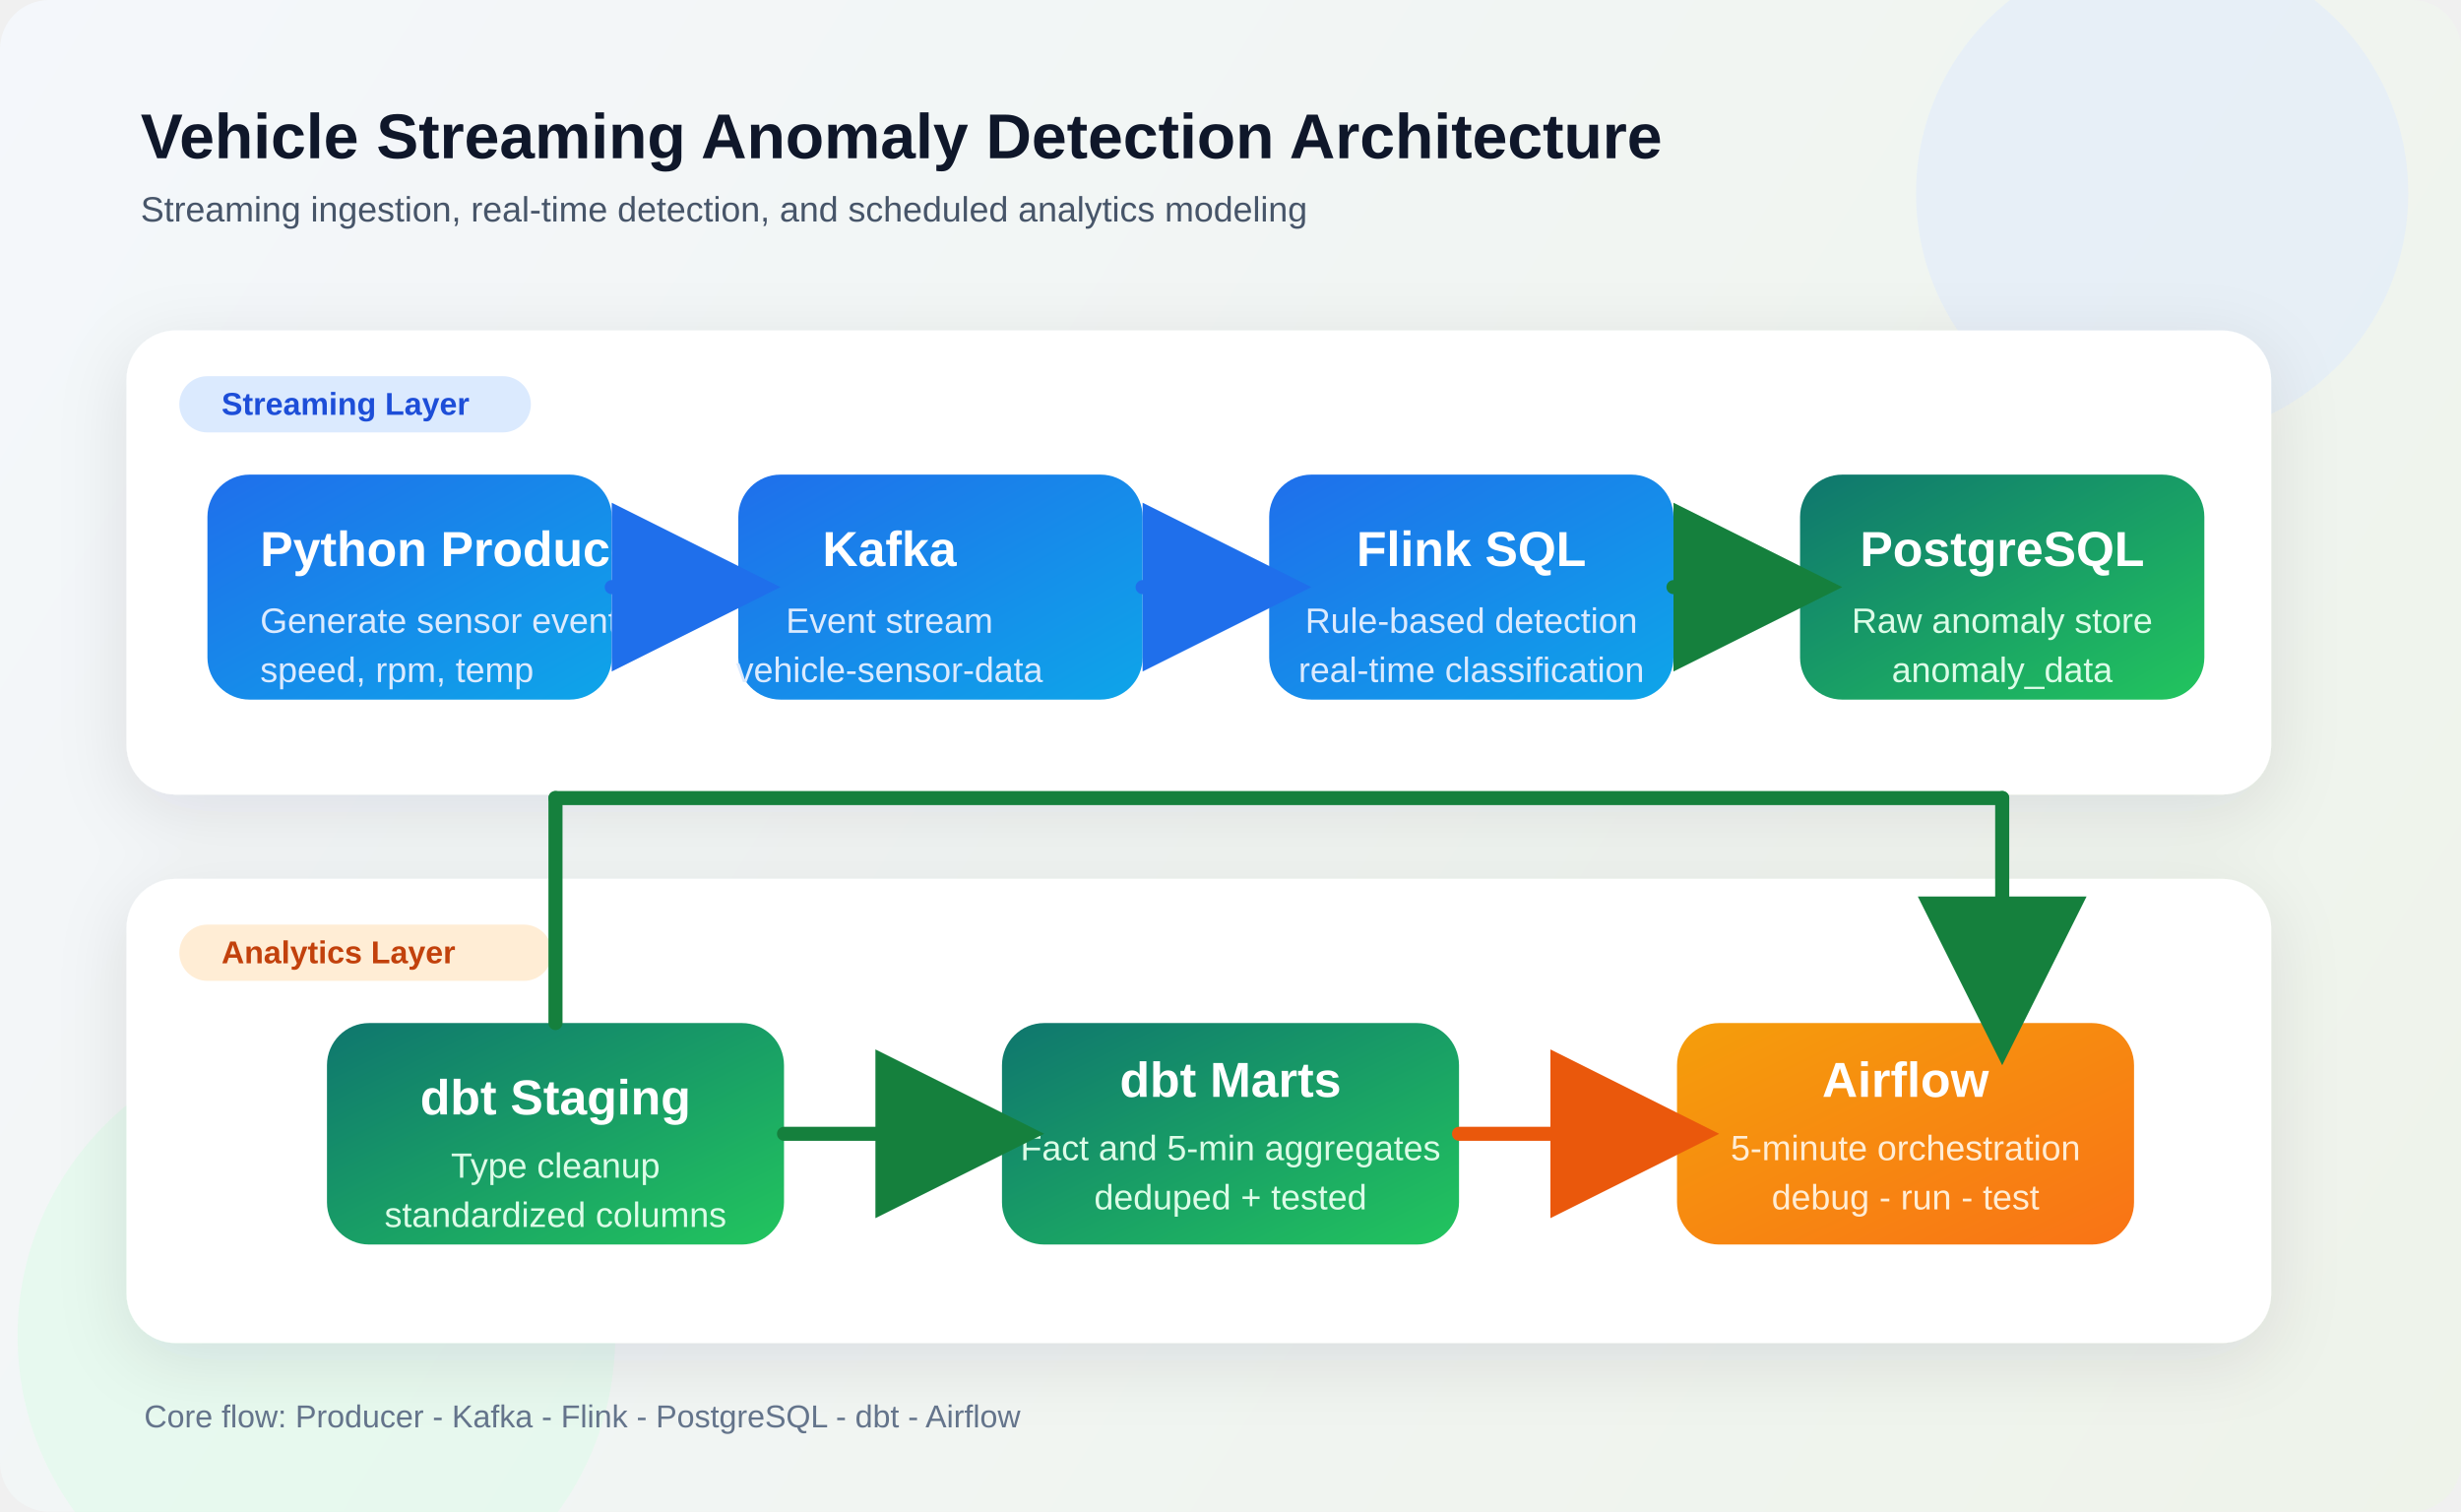
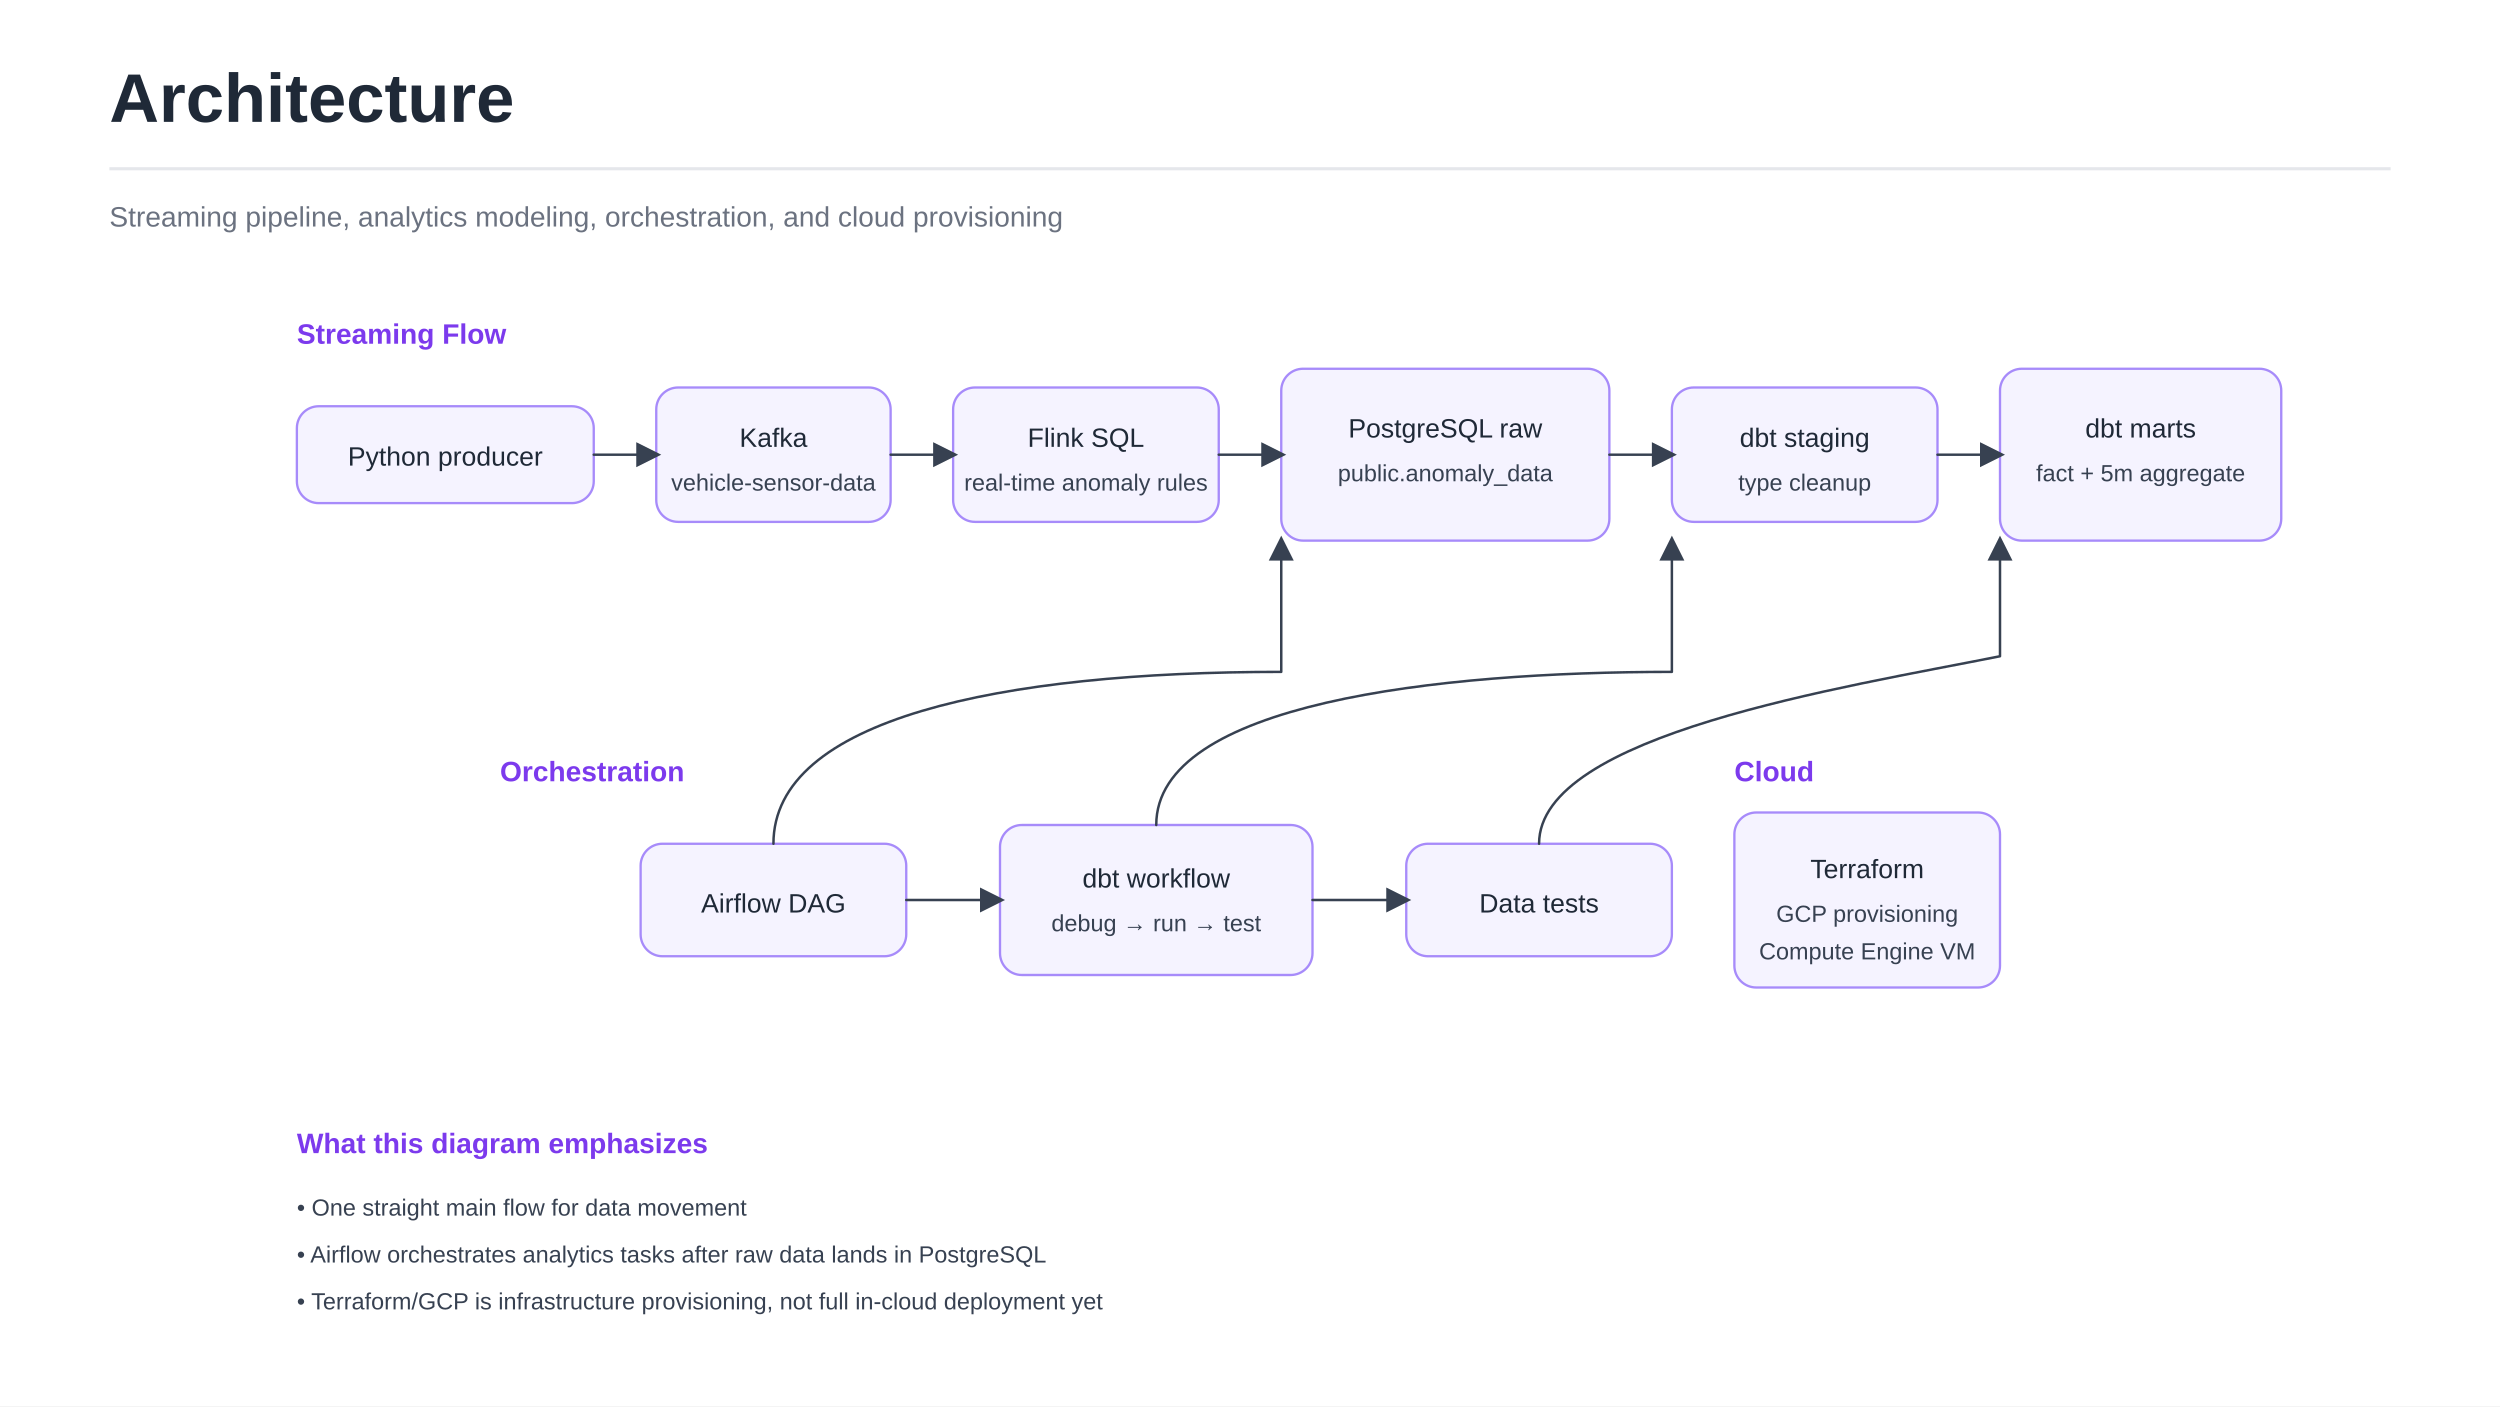
- <svg xmlns="http://www.w3.org/2000/svg" width="1400" height="860" viewBox="0 0 1400 860" fill="none">
+ <svg xmlns="http://www.w3.org/2000/svg" width="1600" height="900" viewBox="0 0 1600 900" fill="none">
  <defs>
-     <linearGradient id="bg" x1="0" y1="0" x2="1400" y2="860" gradientUnits="userSpaceOnUse">
-       <stop stop-color="#F4F7FB" />
-       <stop offset="1" stop-color="#EEF3EA" />
-     </linearGradient>
-     <linearGradient id="stream" x1="0" y1="0" x2="1" y2="1">
-       <stop stop-color="#1F6FEB" />
-       <stop offset="1" stop-color="#0EA5E9" />
-     </linearGradient>
-     <linearGradient id="warehouse" x1="0" y1="0" x2="1" y2="1">
-       <stop stop-color="#0F766E" />
-       <stop offset="1" stop-color="#22C55E" />
-     </linearGradient>
-     <linearGradient id="orchestration" x1="0" y1="0" x2="1" y2="1">
-       <stop stop-color="#F59E0B" />
-       <stop offset="1" stop-color="#F97316" />
-     </linearGradient>
-     <filter id="shadow" x="-40" y="-40" width="1480" height="940" filterUnits="userSpaceOnUse" color-interpolation-filters="sRGB">
-       <feDropShadow dx="0" dy="10" stdDeviation="20" flood-color="#0F172A" flood-opacity="0.10" />
-     </filter>
-     <marker id="arrowBlue" markerWidth="12" markerHeight="12" refX="9" refY="6" orient="auto">
-       <path d="M0 0L12 6L0 12V0Z" fill="#1F6FEB" />
+     <marker id="arrow" markerWidth="10" markerHeight="10" refX="8" refY="5" orient="auto">
+       <path d="M0 0L10 5L0 10V0Z" fill="#374151" />
    </marker>
-     <marker id="arrowGreen" markerWidth="12" markerHeight="12" refX="9" refY="6" orient="auto">
-       <path d="M0 0L12 6L0 12V0Z" fill="#15803D" />
-     </marker>
-     <marker id="arrowOrange" markerWidth="12" markerHeight="12" refX="9" refY="6" orient="auto">
-       <path d="M0 0L12 6L0 12V0Z" fill="#EA580C" />
-     </marker>
+     <style>
+       .title { font: 700 44px Arial, Helvetica, sans-serif; fill: #1F2937; }
+       .subtitle { font: 400 18px Arial, Helvetica, sans-serif; fill: #6B7280; }
+       .label { font: 500 17px Arial, Helvetica, sans-serif; fill: #1F2937; }
+       .small { font: 400 15px Arial, Helvetica, sans-serif; fill: #374151; }
+       .box { fill: #F5F3FF; stroke: #A78BFA; stroke-width: 1.5; rx: 14; }
+       .line { stroke: #374151; stroke-width: 1.6; fill: none; stroke-linecap: round; stroke-linejoin: round; }
+       .section { font: 600 18px Arial, Helvetica, sans-serif; fill: #7C3AED; }
+     </style>
  </defs>
-   <rect width="1400" height="860" rx="28" fill="url(#bg)" />
-   <g opacity="0.5">
-     <circle cx="1230" cy="110" r="140" fill="#DDEAFE" />
-     <circle cx="180" cy="760" r="170" fill="#DCFCE7" />
-   </g>
-   <text x="80" y="90" fill="#0F172A" font-family="Arial, Helvetica, sans-serif" font-size="36" font-weight="700">
-     Vehicle Streaming Anomaly Detection Architecture
-   </text>
-   <text x="80" y="126" fill="#475569" font-family="Arial, Helvetica, sans-serif" font-size="20">
-     Streaming ingestion, real-time detection, and scheduled analytics modeling
-   </text>
-   <g filter="url(#shadow)">
-     <rect x="72" y="188" width="1220" height="264" rx="28" fill="white" />
-     <rect x="72" y="500" width="1220" height="264" rx="28" fill="white" />
-   </g>
-   <rect x="102" y="214" width="200" height="32" rx="16" fill="#DBEAFE" />
-   <text x="126" y="236" fill="#1D4ED8" font-family="Arial, Helvetica, sans-serif" font-size="18" font-weight="700">
-     Streaming Layer
-   </text>
-   <rect x="102" y="526" width="212" height="32" rx="16" fill="#FFEDD5" />
-   <text x="126" y="548" fill="#C2410C" font-family="Arial, Helvetica, sans-serif" font-size="18" font-weight="700">
-     Analytics Layer
-   </text>
-   <g>
-     <rect x="118" y="270" width="230" height="128" rx="24" fill="url(#stream)" />
-     <text x="148" y="322" fill="white" font-family="Arial, Helvetica, sans-serif" font-size="28" font-weight="700">Python Producer</text>
-     <text x="148" y="360" fill="#DBEAFE" font-family="Arial, Helvetica, sans-serif" font-size="20">Generate sensor events</text>
-     <text x="148" y="388" fill="#DBEAFE" font-family="Arial, Helvetica, sans-serif" font-size="20">speed, rpm, temp</text>
-   </g>
-   <g>
-     <rect x="420" y="270" width="230" height="128" rx="24" fill="url(#stream)" />
-     <text x="506" y="322" text-anchor="middle" fill="white" font-family="Arial, Helvetica, sans-serif" font-size="28" font-weight="700">Kafka</text>
-     <text x="506" y="360" text-anchor="middle" fill="#DBEAFE" font-family="Arial, Helvetica, sans-serif" font-size="20">Event stream</text>
-     <text x="506" y="388" text-anchor="middle" fill="#DBEAFE" font-family="Arial, Helvetica, sans-serif" font-size="20">vehicle-sensor-data</text>
-   </g>
-   <g>
-     <rect x="722" y="270" width="230" height="128" rx="24" fill="url(#stream)" />
-     <text x="837" y="322" text-anchor="middle" fill="white" font-family="Arial, Helvetica, sans-serif" font-size="28" font-weight="700">Flink SQL</text>
-     <text x="837" y="360" text-anchor="middle" fill="#DBEAFE" font-family="Arial, Helvetica, sans-serif" font-size="20">Rule-based detection</text>
-     <text x="837" y="388" text-anchor="middle" fill="#DBEAFE" font-family="Arial, Helvetica, sans-serif" font-size="20">real-time classification</text>
-   </g>
-   <g>
-     <rect x="1024" y="270" width="230" height="128" rx="24" fill="url(#warehouse)" />
-     <text x="1139" y="322" text-anchor="middle" fill="white" font-family="Arial, Helvetica, sans-serif" font-size="28" font-weight="700">PostgreSQL</text>
-     <text x="1139" y="360" text-anchor="middle" fill="#DCFCE7" font-family="Arial, Helvetica, sans-serif" font-size="20">Raw anomaly store</text>
-     <text x="1139" y="388" text-anchor="middle" fill="#DCFCE7" font-family="Arial, Helvetica, sans-serif" font-size="20">anomaly_data</text>
-   </g>
-   <line x1="348" y1="334" x2="420" y2="334" stroke="#1F6FEB" stroke-width="8" stroke-linecap="round" marker-end="url(#arrowBlue)" />
-   <line x1="650" y1="334" x2="722" y2="334" stroke="#1F6FEB" stroke-width="8" stroke-linecap="round" marker-end="url(#arrowBlue)" />
-   <line x1="952" y1="334" x2="1024" y2="334" stroke="#15803D" stroke-width="8" stroke-linecap="round" marker-end="url(#arrowGreen)" />
-   <g>
-     <rect x="186" y="582" width="260" height="126" rx="24" fill="url(#warehouse)" />
-     <text x="316" y="634" text-anchor="middle" fill="white" font-family="Arial, Helvetica, sans-serif" font-size="28" font-weight="700">dbt Staging</text>
-     <text x="316" y="670" text-anchor="middle" fill="#DCFCE7" font-family="Arial, Helvetica, sans-serif" font-size="20">Type cleanup</text>
-     <text x="316" y="698" text-anchor="middle" fill="#DCFCE7" font-family="Arial, Helvetica, sans-serif" font-size="20">standardized columns</text>
-   </g>
-   <g>
-     <rect x="570" y="582" width="260" height="126" rx="24" fill="url(#warehouse)" />
-     <text x="700" y="624" text-anchor="middle" fill="white" font-family="Arial, Helvetica, sans-serif" font-size="28" font-weight="700">dbt Marts</text>
-     <text x="700" y="660" text-anchor="middle" fill="#DCFCE7" font-family="Arial, Helvetica, sans-serif" font-size="20">Fact and 5-min aggregates</text>
-     <text x="700" y="688" text-anchor="middle" fill="#DCFCE7" font-family="Arial, Helvetica, sans-serif" font-size="20">deduped + tested</text>
-   </g>
-   <g>
-     <rect x="954" y="582" width="260" height="126" rx="24" fill="url(#orchestration)" />
-     <text x="1084" y="624" text-anchor="middle" fill="white" font-family="Arial, Helvetica, sans-serif" font-size="28" font-weight="700">Airflow</text>
-     <text x="1084" y="660" text-anchor="middle" fill="#FFEDD5" font-family="Arial, Helvetica, sans-serif" font-size="20">5-minute orchestration</text>
-     <text x="1084" y="688" text-anchor="middle" fill="#FFEDD5" font-family="Arial, Helvetica, sans-serif" font-size="20">debug - run - test</text>
-   </g>
-   <line x1="316" y1="582" x2="316" y2="454" stroke="#15803D" stroke-width="8" stroke-linecap="round" />
-   <line x1="316" y1="454" x2="1139" y2="454" stroke="#15803D" stroke-width="8" stroke-linecap="round" />
-   <line x1="1139" y1="454" x2="1139" y2="582" stroke="#15803D" stroke-width="8" stroke-linecap="round" marker-end="url(#arrowGreen)" />
-   <line x1="446" y1="645" x2="570" y2="645" stroke="#15803D" stroke-width="8" stroke-linecap="round" marker-end="url(#arrowGreen)" />
-   <line x1="830" y1="645" x2="954" y2="645" stroke="#EA580C" stroke-width="8" stroke-linecap="round" marker-end="url(#arrowOrange)" />
-   <text x="82" y="812" fill="#64748B" font-family="Arial, Helvetica, sans-serif" font-size="18">
-     Core flow: Producer - Kafka - Flink - PostgreSQL - dbt - Airflow
-   </text>
+   <rect width="1600" height="900" fill="white" />
+   <text x="70" y="78" class="title">Architecture</text>
+   <line x1="70" y1="108" x2="1530" y2="108" stroke="#E5E7EB" stroke-width="2" />
+   <text x="70" y="145" class="subtitle">Streaming pipeline, analytics modeling, orchestration, and cloud provisioning</text>
+   <text x="190" y="220" class="section">Streaming Flow</text>
+   <text x="320" y="500" class="section">Orchestration</text>
+   <text x="1110" y="500" class="section">Cloud</text>
+   <rect x="190" y="260" width="190" height="62" class="box" />
+   <text x="285" y="298" text-anchor="middle" class="label">Python producer</text>
+   <rect x="420" y="248" width="150" height="86" class="box" />
+   <text x="495" y="286" text-anchor="middle" class="label">Kafka</text>
+   <text x="495" y="314" text-anchor="middle" class="small">vehicle-sensor-data</text>
+   <rect x="610" y="248" width="170" height="86" class="box" />
+   <text x="695" y="286" text-anchor="middle" class="label">Flink SQL</text>
+   <text x="695" y="314" text-anchor="middle" class="small">real-time anomaly rules</text>
+   <rect x="820" y="236" width="210" height="110" class="box" />
+   <text x="925" y="280" text-anchor="middle" class="label">PostgreSQL raw</text>
+   <text x="925" y="308" text-anchor="middle" class="small">public.anomaly_data</text>
+   <rect x="1070" y="248" width="170" height="86" class="box" />
+   <text x="1155" y="286" text-anchor="middle" class="label">dbt staging</text>
+   <text x="1155" y="314" text-anchor="middle" class="small">type cleanup</text>
+   <rect x="1280" y="236" width="180" height="110" class="box" />
+   <text x="1370" y="280" text-anchor="middle" class="label">dbt marts</text>
+   <text x="1370" y="308" text-anchor="middle" class="small">fact + 5m aggregate</text>
+   <line x1="380" y1="291" x2="420" y2="291" class="line" marker-end="url(#arrow)" />
+   <line x1="570" y1="291" x2="610" y2="291" class="line" marker-end="url(#arrow)" />
+   <line x1="780" y1="291" x2="820" y2="291" class="line" marker-end="url(#arrow)" />
+   <line x1="1030" y1="291" x2="1070" y2="291" class="line" marker-end="url(#arrow)" />
+   <line x1="1240" y1="291" x2="1280" y2="291" class="line" marker-end="url(#arrow)" />
+   <rect x="410" y="540" width="170" height="72" class="box" />
+   <text x="495" y="584" text-anchor="middle" class="label">Airflow DAG</text>
+   <rect x="640" y="528" width="200" height="96" class="box" />
+   <text x="740" y="568" text-anchor="middle" class="label">dbt workflow</text>
+   <text x="740" y="596" text-anchor="middle" class="small">debug → run → test</text>
+   <rect x="900" y="540" width="170" height="72" class="box" />
+   <text x="985" y="584" text-anchor="middle" class="label">Data tests</text>
+   <line x1="580" y1="576" x2="640" y2="576" class="line" marker-end="url(#arrow)" />
+   <line x1="840" y1="576" x2="900" y2="576" class="line" marker-end="url(#arrow)" />
+   <path d="M495 540C495 460 640 430 820 430L820 346" class="line" marker-end="url(#arrow)" />
+   <path d="M740 528C740 450 920 430 1070 430L1070 346" class="line" marker-end="url(#arrow)" />
+   <path d="M985 540C985 470 1180 440 1280 420L1280 346" class="line" marker-end="url(#arrow)" />
+   <rect x="1110" y="520" width="170" height="112" class="box" />
+   <text x="1195" y="562" text-anchor="middle" class="label">Terraform</text>
+   <text x="1195" y="590" text-anchor="middle" class="small">GCP provisioning</text>
+   <text x="1195" y="614" text-anchor="middle" class="small">Compute Engine VM</text>
+   <text x="190" y="738" class="section">What this diagram emphasizes</text>
+   <text x="190" y="778" class="small">• One straight main flow for data movement</text>
+   <text x="190" y="808" class="small">• Airflow orchestrates analytics tasks after raw data lands in PostgreSQL</text>
+   <text x="190" y="838" class="small">• Terraform/GCP is infrastructure provisioning, not full in-cloud deployment yet</text>
</svg>
